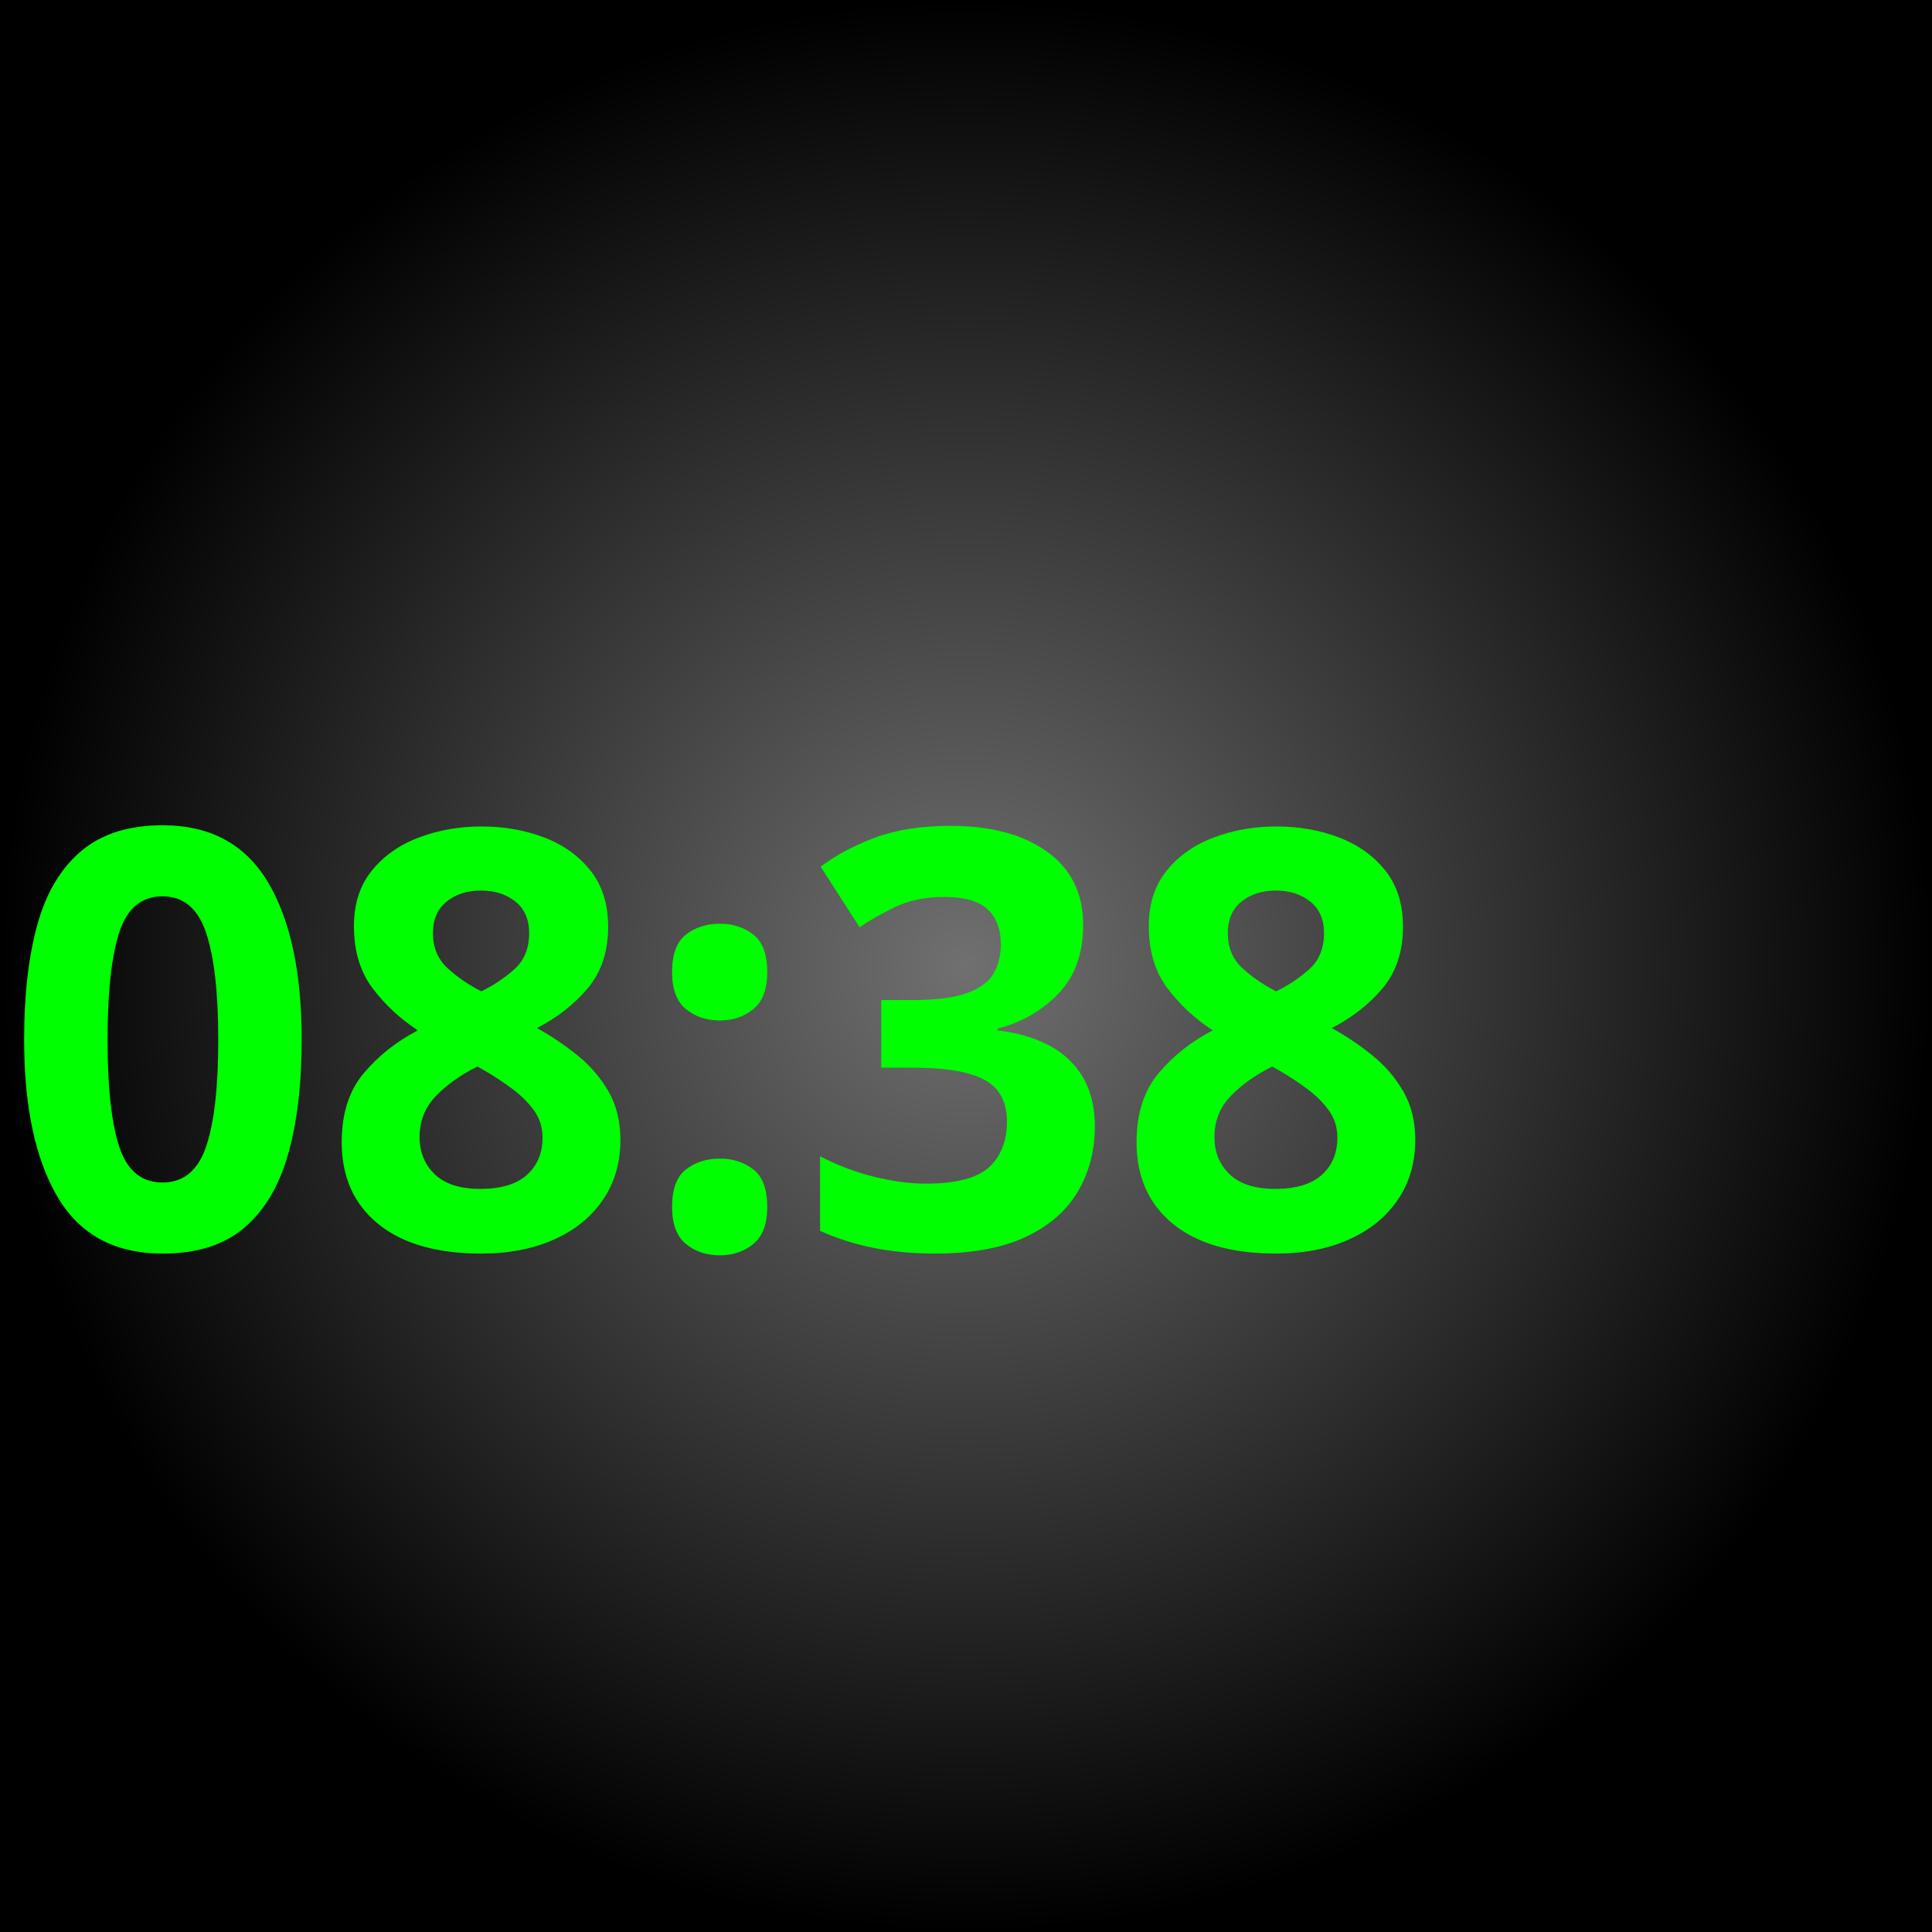
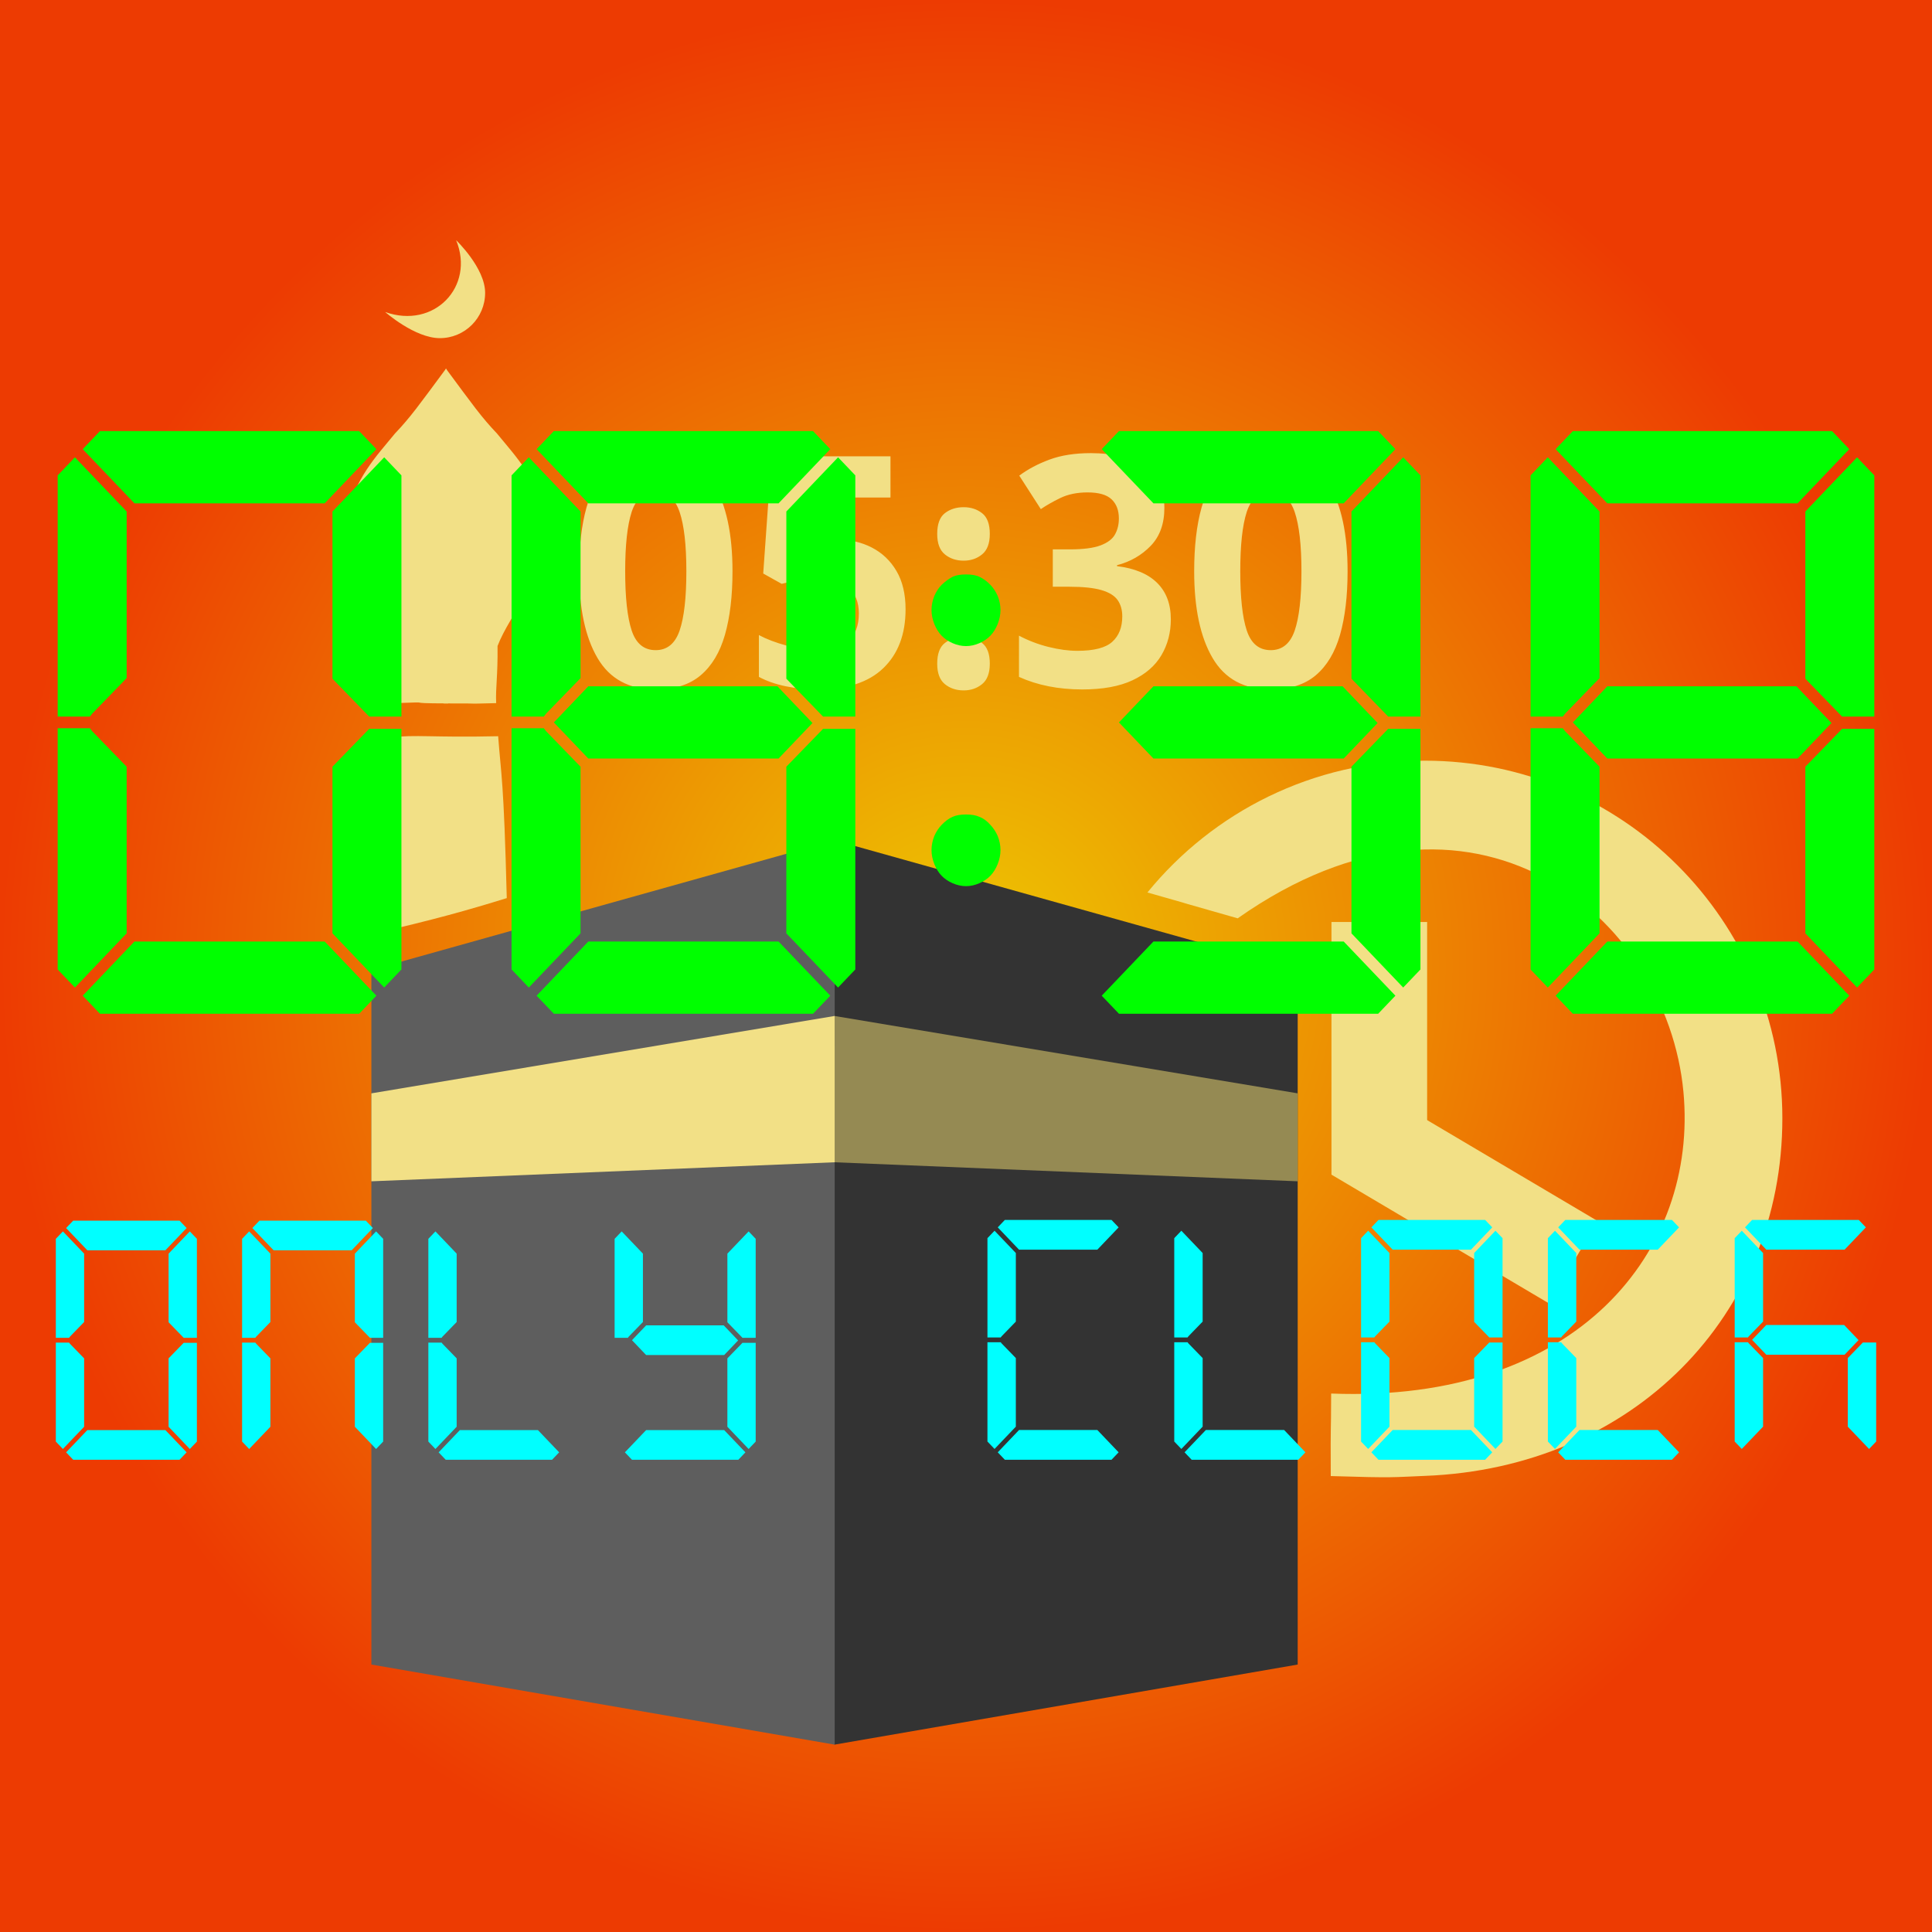
<svg xmlns="http://www.w3.org/2000/svg" xmlns:xlink="http://www.w3.org/1999/xlink" width="512" height="512" viewBox="0 0 512 512" version="1.1" id="svg1" xml:space="preserve">
  <defs id="defs1">
    <linearGradient id="linearGradient2">
      <stop style="stop-color:#707070;stop-opacity:1;" offset="0" id="stop1" />
      <stop style="stop-color:#000000;stop-opacity:1;" offset="1" id="stop2" />
    </linearGradient>
    <linearGradient id="linearGradient437">
      <stop style="stop-color:#000000;stop-opacity:1;" offset="0" id="stop437" />
      <stop style="stop-color:#000000;stop-opacity:0;" offset="1" id="stop438" />
    </linearGradient>
    <linearGradient id="linearGradient366">
      <stop style="stop-color:#edc702;stop-opacity:1;" offset="0" id="stop367" />
      <stop style="stop-color:#ed3b02;stop-opacity:1;" offset="1" id="stop366" />
    </linearGradient>
    <linearGradient id="swatch364">
      <stop style="stop-color:#000000;stop-opacity:1;" offset="0" id="stop364" />
    </linearGradient>
    <radialGradient xlink:href="#linearGradient366" id="radialGradient367" cx="64" cy="64" fx="64" fy="64" r="64" gradientUnits="userSpaceOnUse" gradientTransform="scale(4)" />
    <linearGradient xlink:href="#linearGradient437" id="linearGradient438" x1="40.093" y1="34" x2="109.146" y2="34" gradientUnits="userSpaceOnUse" />
    <radialGradient xlink:href="#linearGradient2" id="radialGradient367-6" cx="64" cy="64" fx="64" fy="64" r="64" gradientUnits="userSpaceOnUse" gradientTransform="scale(4)" />
  </defs>
-   <g id="layer3" style="display:none">
+   <g id="layer3" style="display:inline">
    <rect style="display:inline;fill:#ed3b02;fill-opacity:1;fill-rule:evenodd" id="rect1" width="512" height="512" x="0" y="0" />
    <circle style="display:inline;mix-blend-mode:normal;fill:url(#radialGradient367);fill-opacity:1;fill-rule:evenodd;stroke:none;stroke-width:5.525" id="path359" cx="256" cy="256" r="256" />
    <text xml:space="preserve" style="font-style:normal;font-variant:normal;font-weight:bold;font-stretch:normal;font-size:83.375px;font-family:'DSEG7 Classic';-inkscape-font-specification:'DSEG7 Classic, Bold';font-variant-ligatures:normal;font-variant-caps:normal;font-variant-numeric:normal;font-variant-east-asian:normal;display:inline;fill:#f2e086;fill-opacity:1;fill-rule:evenodd;stroke:none;stroke-width:3.908;stroke-opacity:1" x="154.072" y="177.686" id="text369" transform="scale(0.9770524,1.023487)">
      <tspan id="tspan369" x="154.072" y="177.686" style="font-style:normal;font-variant:normal;font-weight:bold;font-stretch:normal;font-size:83.375px;font-family:'DSEG7 Classic';-inkscape-font-specification:'DSEG7 Classic, Bold';font-variant-ligatures:normal;font-variant-caps:normal;font-variant-numeric:normal;font-variant-east-asian:normal;fill:#f2e086;fill-opacity:1;stroke:none;stroke-width:3.908;stroke-opacity:1">05:30</tspan>
    </text>
    <g id="g437" style="display:inline" transform="scale(4)">
      <path id="path432" style="display:inline;opacity:1;fill:#f2e086;fill-opacity:1;fill-rule:evenodd;stroke-width:1.225" d="m 118.086,74.089 c 0,13.085 -9.902,23.162 -23.693,23.693 -2.137,0.082 -1.882,0.147 -6.227,0.011 -0.019,-4.183 0.019,-2.218 0.026,-5.467 16.376,0.643 24.323,-9.491 23.339,-19.993 -1.092,-11.654 -13.925,-22.476 -29.531,-11.491 -7.288,-2.08 -0.253,-0.083 -5.98,-1.713 4.344,-5.329 10.961,-8.732 18.373,-8.732 13.085,0 23.693,10.608 23.693,23.693 z" />
      <g id="g436">
        <rect style="opacity:1;fill:#f2e086;fill-opacity:1;fill-rule:evenodd;stroke:none" id="rect435" width="6.338" height="16.741" x="88.213" y="61.085" />
        <rect style="display:inline;opacity:1;fill:#f2e086;fill-opacity:1;fill-rule:evenodd;stroke:none" id="rect436" width="6.338" height="16.741" x="15.697" y="-132.296" transform="rotate(120.6231)" />
      </g>
    </g>
    <g id="g428" style="display:inline" transform="scale(4)">
      <g id="g426">
-         <path id="path415" style="display:inline;fill:#333333;fill-opacity:1;fill-rule:evenodd;stroke:none;stroke-linejoin:round" d="M 85.976,110.644 V 64.626 L 55.281,55.305 V 115.224 Z" points="85.976,64.626 55.281,55.305 55.281,115.224 85.976,110.644 " transform="matrix(1,-0.02366618,0,1,-8.07e-4,1.671506)" />
+         <path id="path415" style="display:inline;fill:#333333;fill-opacity:1;fill-rule:evenodd;stroke:none;stroke-linejoin:round" d="M 85.976,64.626 55.281,55.305 V 115.224 l 30.695,-4.58 z" points="55.281,55.305 55.281,115.224 85.976,110.644 85.976,64.626 " transform="matrix(1,-0.02366618,0,1,-8.07e-4,1.671506)" />
        <path d="m 55.281,67.309 -0.001,9.694 30.695,1.261 v -5.827 z" style="display:inline;fill:#958a53;fill-opacity:1;fill-rule:evenodd;stroke:none;stroke-width:0.999;stroke-linejoin:round" id="path425" />
      </g>
      <g id="g427" transform="matrix(-1,0,0,1,110.5805,0)">
-         <path id="path426" style="display:inline;fill:#5e5e5e;fill-opacity:1;fill-rule:evenodd;stroke:none;stroke-linejoin:round" d="M 55.281,55.305 V 115.224 l 30.695,-4.58 V 64.626 Z" points="55.281,115.224 85.976,110.644 85.976,64.626 55.281,55.305 " transform="matrix(1,-0.02366618,0,1,-8.07e-4,1.671506)" />
+         <path id="path426" style="display:inline;fill:#5e5e5e;fill-opacity:1;fill-rule:evenodd;stroke:none;stroke-linejoin:round" d="m 55.281,115.224 30.695,-4.58 V 64.626 L 55.281,55.305 Z" points="85.976,110.644 85.976,64.626 55.281,55.305 55.281,115.224 " transform="matrix(1,-0.02366618,0,1,-8.07e-4,1.671506)" />
        <path d="m 55.281,67.309 -0.001,9.694 30.695,1.261 v -5.827 z" style="display:inline;fill:#f2e086;fill-opacity:1;fill-rule:evenodd;stroke:none;stroke-width:0.999;stroke-linejoin:round" id="path427" />
      </g>
    </g>
    <g id="g429" style="display:inline;fill:#f2e086;fill-opacity:1" transform="scale(4)">
      <path id="rect429" style="display:inline;opacity:1;fill:#f2e086;fill-opacity:1;fill-rule:evenodd;stroke-width:0.976" d="m 33.004,48.777 c 0.199,2.658 0.37,2.8 0.571,10.725 -2.636,0.815 -4.785,1.421 -8.86,2.359 -0.095,-4.293 0.587,-8.874 1.114,-12.998 1.744,-0.214 2.769,0.013 7.175,-0.086 z" />
      <g id="g430">
        <path id="path428" style="display:inline;opacity:1;fill:#f2e086;fill-opacity:1;fill-rule:evenodd" d="m 36.192,34.344 c -0.005,3.922 -2.411,6.295 -3.228,8.455 0.022,2.015 -0.137,2.75 -0.092,3.785 -2.703,0.066 -0.111,0.013 -3.47,0.019 0.188,-22.228 9.42e-4,-0.059 0.132,-22.194 1.806,2.436 2.334,3.197 3.395,4.315 1.321,1.612 2.578,2.882 3.264,5.62 z" />
        <path id="path429" style="opacity:1;fill:#f2e086;fill-opacity:1;fill-rule:evenodd" d="m 22.902,34.344 c 0.005,3.922 2.411,6.295 3.228,8.455 -0.022,2.015 0.162,2.757 0.092,3.785 2.944,-0.109 0.111,0.013 3.47,0.019 -0.188,-22.228 -9.42e-4,-0.059 -0.132,-22.194 -1.806,2.436 -2.334,3.197 -3.395,4.315 -1.321,1.612 -2.578,2.882 -3.264,5.62 z" />
      </g>
      <path id="path430" style="display:inline;opacity:1;fill:#f2e086;fill-opacity:1;fill-rule:evenodd;stroke-width:1.554" d="m 32.141,19.403 c 0,1.657 -1.343,3 -3,3 -1.657,0 -3.623,-1.732 -3.623,-1.732 3.243,1.156 5.96,-1.684 4.704,-4.754 0,0 1.919,1.829 1.919,3.486 z" />
    </g>
  </g>
-   <rect style="display:inline;fill:#000000;fill-opacity:1;fill-rule:evenodd" id="rect1-5" width="512" height="512" x="0" y="0" />
-   <circle style="display:inline;mix-blend-mode:normal;fill:url(#radialGradient367-6);fill-opacity:1;fill-rule:evenodd;stroke:none;stroke-width:5.525" id="path359-2" cx="256" cy="256" r="256" />
-   <text xml:space="preserve" style="display:inline;font-style:normal;font-variant:normal;font-weight:bold;font-stretch:normal;font-size:150.868px;font-family:'DSEG7 Classic';-inkscape-font-specification:'DSEG7 Classic, Bold';font-variant-ligatures:normal;font-variant-caps:normal;font-variant-numeric:normal;font-variant-east-asian:normal;fill:#00ff00;fill-opacity:1;fill-rule:evenodd;stroke:none;stroke-width:7.072;stroke-opacity:1" x="1.104" y="323.075" id="text1" transform="scale(0.9770524,1.023487)">
-     <tspan id="tspan1" x="1.104" y="323.075" style="font-style:normal;font-variant:normal;font-weight:bold;font-stretch:normal;font-size:150.868px;font-family:'DSEG7 Classic';-inkscape-font-specification:'DSEG7 Classic, Bold';font-variant-ligatures:normal;font-variant-caps:normal;font-variant-numeric:normal;font-variant-east-asian:normal;fill:#00ff00;fill-opacity:1;stroke:none;stroke-width:7.072;stroke-opacity:1">08:38</tspan>
+   <rect style="display:none;fill:#000000;fill-opacity:1;fill-rule:evenodd" id="rect1-5" width="512" height="512" x="0" y="0" />
+   <circle style="display:none;mix-blend-mode:normal;fill:url(#radialGradient367-6);fill-opacity:1;fill-rule:evenodd;stroke:none;stroke-width:5.525" id="path359-2" cx="256" cy="256" r="256" />
+   <text xml:space="preserve" style="font-style:normal;font-variant:normal;font-weight:bold;font-stretch:normal;font-size:150.868px;font-family:'DSEG7 Classic';-inkscape-font-specification:'DSEG7 Classic, Bold';font-variant-ligatures:normal;font-variant-caps:normal;font-variant-numeric:normal;font-variant-east-asian:normal;display:none;fill:#00ff00;fill-opacity:1;fill-rule:evenodd;stroke:none;stroke-width:7.072;stroke-opacity:1" x="0.709" y="262.49" id="text1" transform="scale(0.9770524,1.023487)">
+     <tspan id="tspan1" x="0.709" y="262.49" style="font-style:normal;font-variant:normal;font-weight:bold;font-stretch:normal;font-size:150.868px;font-family:'DSEG7 Classic';-inkscape-font-specification:'DSEG7 Classic, Bold';font-variant-ligatures:normal;font-variant-caps:normal;font-variant-numeric:normal;font-variant-east-asian:normal;fill:#00ff00;fill-opacity:1;stroke:none;stroke-width:7.072;stroke-opacity:1">08:38</tspan>
  </text>
+   <g id="g65">
+     <path style="font-weight:bold;font-size:150.868px;font-family:'DSEG7 Classic';-inkscape-font-specification:'DSEG7 Classic, Bold';fill:#00ff00;fill-rule:evenodd;stroke-width:7.072" d="m 501.591,257.813 -4.677,4.677 h -70.304 l -4.677,-4.677 14.031,-14.031 h 51.597 z" transform="scale(0.9770524,1.023487)" id="path65" />
+     <path style="font-weight:bold;font-size:150.868px;font-family:'DSEG7 Classic';-inkscape-font-specification:'DSEG7 Classic, Bold';fill:#00ff00;fill-rule:evenodd;stroke-width:7.072" d="m 503.703,118.411 4.677,4.677 v 62.459 h -8.75 l -0.603,-0.603 -9.354,-9.203 v -43.299 z" transform="scale(0.9770524,1.023487)" id="path64" />
+     <path style="font-weight:bold;font-size:150.868px;font-family:'DSEG7 Classic';-inkscape-font-specification:'DSEG7 Classic, Bold';fill:#00ff00;fill-rule:evenodd;stroke-width:7.072" d="m 499.026,189.319 0.603,-0.603 H 508.38 v 62.308 l -4.677,4.677 -14.031,-14.031 v -43.148 z" transform="scale(0.9770524,1.023487)" id="path63" />
+     <path style="font-weight:bold;font-size:150.868px;font-family:'DSEG7 Classic';-inkscape-font-specification:'DSEG7 Classic, Bold';fill:#00ff00;fill-rule:evenodd;stroke-width:7.072" d="m 421.933,116.299 4.677,-4.677 h 70.304 l 4.677,4.677 -14.031,14.031 h -51.597 z" transform="scale(0.9770524,1.023487)" id="path62" />
+     <path style="font-weight:bold;font-size:150.868px;font-family:'DSEG7 Classic';-inkscape-font-specification:'DSEG7 Classic, Bold';fill:#00ff00;fill-rule:evenodd;stroke-width:7.072" d="m 419.82,255.701 -4.677,-4.677 v -62.459 h 8.75 l 0.603,0.754 9.354,9.203 v 43.148 z" transform="scale(0.9770524,1.023487)" id="path61" />
+     <path style="font-weight:bold;font-size:150.868px;font-family:'DSEG7 Classic';-inkscape-font-specification:'DSEG7 Classic, Bold';fill:#00ff00;fill-rule:evenodd;stroke-width:7.072" d="m 424.497,184.793 -0.603,0.754 h -8.75 v -62.459 l 4.677,-4.677 14.031,14.031 v 43.148 z" transform="scale(0.9770524,1.023487)" id="path60" />
+     <path style="font-weight:bold;font-size:150.868px;font-family:'DSEG7 Classic';-inkscape-font-specification:'DSEG7 Classic, Bold';fill:#00ff00;fill-rule:evenodd;stroke-width:7.072" d="m 487.258,177.703 9.505,9.505 -9.203,9.203 h -51.597 l -9.354,-9.354 9.354,-9.354 z" transform="scale(0.9770524,1.023487)" id="path59" />
+     <path style="font-weight:bold;font-size:150.868px;font-family:'DSEG7 Classic';-inkscape-font-specification:'DSEG7 Classic, Bold';fill:#00ff00;fill-rule:evenodd;stroke-width:7.072" d="m 378.483,257.813 -4.677,4.677 h -70.304 l -4.677,-4.677 14.031,-14.031 h 51.597 z" transform="scale(0.9770524,1.023487)" id="path58" />
+     <path style="font-weight:bold;font-size:150.868px;font-family:'DSEG7 Classic';-inkscape-font-specification:'DSEG7 Classic, Bold';fill:#00ff00;fill-rule:evenodd;stroke-width:7.072" d="m 380.595,118.411 4.677,4.677 v 62.459 h -8.75 l -0.603,-0.603 -9.354,-9.203 v -43.299 z" transform="scale(0.9770524,1.023487)" id="path57" />
+     <path style="font-weight:bold;font-size:150.868px;font-family:'DSEG7 Classic';-inkscape-font-specification:'DSEG7 Classic, Bold';fill:#00ff00;fill-rule:evenodd;stroke-width:7.072" d="m 375.918,189.319 0.603,-0.603 h 8.75 v 62.308 l -4.677,4.677 -14.031,-14.031 v -43.148 z" transform="scale(0.9770524,1.023487)" id="path56" />
+     <path style="font-weight:bold;font-size:150.868px;font-family:'DSEG7 Classic';-inkscape-font-specification:'DSEG7 Classic, Bold';fill:#00ff00;fill-rule:evenodd;stroke-width:7.072" d="m 298.824,116.299 4.677,-4.677 h 70.304 l 4.677,4.677 -14.031,14.031 h -51.597 z" transform="scale(0.9770524,1.023487)" id="path55" />
+     <path style="font-weight:bold;font-size:150.868px;font-family:'DSEG7 Classic';-inkscape-font-specification:'DSEG7 Classic, Bold';fill:#00ff00;fill-rule:evenodd;stroke-width:7.072" d="m 364.15,177.703 9.505,9.505 -9.203,9.203 h -51.597 l -9.354,-9.354 9.354,-9.354 z" transform="scale(0.9770524,1.023487)" id="path54" />
+     <path style="font-weight:bold;font-size:150.868px;font-family:'DSEG7 Classic';-inkscape-font-specification:'DSEG7 Classic, Bold';fill:#00ff00;fill-rule:evenodd;stroke-width:7.072" d="m 270.612,216.476 q 0.754,1.81 0.754,3.621 0,1.81 -0.754,3.621 -0.754,1.81 -1.961,3.017 -1.207,1.207 -3.017,1.961 -1.81,0.754 -3.621,0.754 -1.81,0 -3.621,-0.754 -1.81,-0.754 -3.017,-1.961 -1.207,-1.207 -1.961,-3.017 -0.754,-1.81 -0.754,-3.621 0,-1.81 0.754,-3.621 0.754,-1.66 1.961,-2.866 1.509,-1.509 3.017,-2.112 1.358,-0.603 3.621,-0.603 2.263,0 3.621,0.603 1.66,0.603 3.017,2.112 1.207,1.207 1.961,2.866 z" transform="scale(0.9770524,1.023487)" id="path53" />
+     <path style="font-weight:bold;font-size:150.868px;font-family:'DSEG7 Classic';-inkscape-font-specification:'DSEG7 Classic, Bold';fill:#00ff00;fill-rule:evenodd;stroke-width:7.072" d="m 270.612,154.318 q 0.754,1.81 0.754,3.621 0,1.81 -0.754,3.621 -0.754,1.81 -1.961,3.017 -1.207,1.207 -3.017,1.961 -1.81,0.754 -3.621,0.754 -1.81,0 -3.621,-0.754 -1.81,-0.754 -3.017,-1.961 -1.207,-1.207 -1.961,-3.017 -0.754,-1.81 -0.754,-3.621 0,-1.81 0.754,-3.621 0.754,-1.66 1.961,-2.866 1.509,-1.358 3.017,-2.112 1.358,-0.603 3.621,-0.603 2.263,0 3.621,0.603 1.66,0.754 3.017,2.112 1.207,1.207 1.961,2.866 z" transform="scale(0.9770524,1.023487)" id="path52" />
+     <path style="font-weight:bold;font-size:150.868px;font-family:'DSEG7 Classic';-inkscape-font-specification:'DSEG7 Classic, Bold';fill:#00ff00;fill-rule:evenodd;stroke-width:7.072" d="m 225.201,257.813 -4.677,4.677 h -70.304 l -4.677,-4.677 14.031,-14.031 h 51.597 z" transform="scale(0.9770524,1.023487)" id="path51" />
+     <path style="font-weight:bold;font-size:150.868px;font-family:'DSEG7 Classic';-inkscape-font-specification:'DSEG7 Classic, Bold';fill:#00ff00;fill-rule:evenodd;stroke-width:7.072" d="m 227.313,118.411 4.677,4.677 v 62.459 h -8.75 l -0.603,-0.603 -9.354,-9.203 v -43.299 z" transform="scale(0.9770524,1.023487)" id="path50" />
+     <path style="font-weight:bold;font-size:150.868px;font-family:'DSEG7 Classic';-inkscape-font-specification:'DSEG7 Classic, Bold';fill:#00ff00;fill-rule:evenodd;stroke-width:7.072" d="m 222.636,189.319 0.603,-0.603 h 8.75 v 62.308 l -4.677,4.677 -14.031,-14.031 v -43.148 z" transform="scale(0.9770524,1.023487)" id="path49" />
+     <path style="font-weight:bold;font-size:150.868px;font-family:'DSEG7 Classic';-inkscape-font-specification:'DSEG7 Classic, Bold';fill:#00ff00;fill-rule:evenodd;stroke-width:7.072" d="m 145.542,116.299 4.677,-4.677 h 70.304 l 4.677,4.677 -14.031,14.031 h -51.597 z" transform="scale(0.9770524,1.023487)" id="path48" />
+     <path style="font-weight:bold;font-size:150.868px;font-family:'DSEG7 Classic';-inkscape-font-specification:'DSEG7 Classic, Bold';fill:#00ff00;fill-rule:evenodd;stroke-width:7.072" d="m 143.43,255.701 -4.677,-4.677 v -62.459 h 8.75 l 0.603,0.754 9.354,9.203 v 43.148 z" transform="scale(0.9770524,1.023487)" id="path47" />
+     <path style="font-weight:bold;font-size:150.868px;font-family:'DSEG7 Classic';-inkscape-font-specification:'DSEG7 Classic, Bold';fill:#00ff00;fill-rule:evenodd;stroke-width:7.072" d="m 148.107,184.793 -0.603,0.754 h -8.75 v -62.459 l 4.677,-4.677 14.031,14.031 v 43.148 z" transform="scale(0.9770524,1.023487)" id="path46" />
+     <path style="font-weight:bold;font-size:150.868px;font-family:'DSEG7 Classic';-inkscape-font-specification:'DSEG7 Classic, Bold';fill:#00ff00;fill-rule:evenodd;stroke-width:7.072" d="m 210.868,177.703 9.505,9.505 -9.203,9.203 h -51.597 l -9.354,-9.354 9.354,-9.354 z" transform="scale(0.9770524,1.023487)" id="path37" />
+     <path style="font-weight:bold;font-size:150.868px;font-family:'DSEG7 Classic';-inkscape-font-specification:'DSEG7 Classic, Bold';fill:#00ff00;fill-rule:evenodd;stroke-width:7.072" d="m 102.092,257.813 -4.677,4.677 H 27.111 L 22.434,257.813 36.465,243.783 h 51.597 z" transform="scale(0.9770524,1.023487)" id="path31" />
+     <path style="font-weight:bold;font-size:150.868px;font-family:'DSEG7 Classic';-inkscape-font-specification:'DSEG7 Classic, Bold';fill:#00ff00;fill-rule:evenodd;stroke-width:7.072" d="m 104.205,118.411 4.677,4.677 v 62.459 h -8.75 l -0.603,-0.603 -9.354,-9.203 v -43.299 z" transform="scale(0.9770524,1.023487)" id="path19" />
+     <path style="font-weight:bold;font-size:150.868px;font-family:'DSEG7 Classic';-inkscape-font-specification:'DSEG7 Classic, Bold';fill:#00ff00;fill-rule:evenodd;stroke-width:7.072" d="m 99.528,189.319 0.603,-0.603 h 8.75 v 62.308 l -4.677,4.677 -14.031,-14.031 v -43.148 z" transform="scale(0.9770524,1.023487)" id="path18" />
+     <path style="font-weight:bold;font-size:150.868px;font-family:'DSEG7 Classic';-inkscape-font-specification:'DSEG7 Classic, Bold';fill:#00ff00;fill-rule:evenodd;stroke-width:7.072" d="m 22.434,116.299 4.677,-4.677 H 97.415 l 4.677,4.677 -14.031,14.031 H 36.465 Z" transform="scale(0.9770524,1.023487)" id="path4" />
+     <path style="font-weight:bold;font-size:150.868px;font-family:'DSEG7 Classic';-inkscape-font-specification:'DSEG7 Classic, Bold';fill:#00ff00;fill-rule:evenodd;stroke-width:7.072" d="m 20.322,255.701 -4.677,-4.677 v -62.459 h 8.75 l 0.603,0.754 9.354,9.203 v 43.148 z" transform="scale(0.9770524,1.023487)" id="path3" />
+     <path style="font-weight:bold;font-size:150.868px;font-family:'DSEG7 Classic';-inkscape-font-specification:'DSEG7 Classic, Bold';fill:#00ff00;fill-rule:evenodd;stroke-width:7.072" d="m 24.999,184.793 -0.603,0.754 h -8.75 v -62.459 l 4.677,-4.677 14.031,14.031 v 43.148 z" transform="scale(0.9770524,1.023487)" id="text1-53" />
+   </g>
+   <g id="g46" transform="translate(-2.637552,-69.50669)">
+     <g id="g25" style="fill:#00ffff;fill-opacity:1" transform="matrix(0.4884678,0,0,0.4884678,257.1483,252.2131)">
+       <path style="font-weight:bold;font-size:127.122px;font-family:'DSEG7 Classic';-inkscape-font-specification:'DSEG7 Classic, Bold';fill:#00ffff;fill-opacity:1;fill-rule:evenodd;stroke-width:5.959" d="m 500.635,346.68 0.508,-0.508 h 7.373 v 52.501 l -3.941,3.941 -11.822,-11.822 v -36.357 z" transform="scale(0.9770525,1.023486)" id="path25" />
+       <path style="font-weight:bold;font-size:127.122px;font-family:'DSEG7 Classic';-inkscape-font-specification:'DSEG7 Classic, Bold';fill:#00ffff;fill-opacity:1;fill-rule:evenodd;stroke-width:5.959" d="m 435.676,285.153 3.941,-3.941 h 59.239 l 3.941,3.941 -11.822,11.822 H 447.498 Z" transform="scale(0.9770525,1.023486)" id="path24" />
+       <path style="font-weight:bold;font-size:127.122px;font-family:'DSEG7 Classic';-inkscape-font-specification:'DSEG7 Classic, Bold';fill:#00ffff;fill-opacity:1;fill-rule:evenodd;stroke-width:5.959" d="m 433.896,402.614 -3.941,-3.941 v -52.629 h 7.373 l 0.508,0.636 7.882,7.754 v 36.357 z" transform="scale(0.9770525,1.023486)" id="path23" />
+       <path style="font-weight:bold;font-size:127.122px;font-family:'DSEG7 Classic';-inkscape-font-specification:'DSEG7 Classic, Bold';fill:#00ffff;fill-opacity:1;fill-rule:evenodd;stroke-width:5.959" d="m 437.837,342.866 -0.508,0.636 h -7.373 v -52.629 l 3.941,-3.941 11.822,11.822 v 36.357 z" transform="scale(0.9770525,1.023486)" id="path22" />
+       <path style="font-weight:bold;font-size:127.122px;font-family:'DSEG7 Classic';-inkscape-font-specification:'DSEG7 Classic, Bold';fill:#00ffff;fill-opacity:1;fill-rule:evenodd;stroke-width:5.959" d="m 490.72,336.892 8.009,8.009 -7.754,7.754 H 447.498 l -7.882,-7.882 7.882,-7.882 z" transform="scale(0.9770525,1.023486)" id="path21" />
+       <path style="font-weight:bold;font-size:127.122px;font-family:'DSEG7 Classic';-inkscape-font-specification:'DSEG7 Classic, Bold';fill:#00ffff;fill-opacity:1;fill-rule:evenodd;stroke-width:5.959" d="m 399.065,404.393 -3.941,3.941 h -59.239 l -3.941,-3.941 11.822,-11.822 h 43.476 z" transform="scale(0.9770525,1.023486)" id="path20" />
+       <path style="font-weight:bold;font-size:127.122px;font-family:'DSEG7 Classic';-inkscape-font-specification:'DSEG7 Classic, Bold';fill:#00ffff;fill-opacity:1;fill-rule:evenodd;stroke-width:5.959" d="m 331.944,285.153 3.941,-3.941 h 59.239 l 3.941,3.941 -11.822,11.822 h -43.476 z" transform="scale(0.9770525,1.023486)" id="path17" />
+       <path style="font-weight:bold;font-size:127.122px;font-family:'DSEG7 Classic';-inkscape-font-specification:'DSEG7 Classic, Bold';fill:#00ffff;fill-opacity:1;fill-rule:evenodd;stroke-width:5.959" d="m 330.165,402.614 -3.941,-3.941 v -52.629 h 7.373 l 0.508,0.636 7.882,7.754 v 36.357 z" transform="scale(0.9770525,1.023486)" id="path16" />
+       <path style="font-weight:bold;font-size:127.122px;font-family:'DSEG7 Classic';-inkscape-font-specification:'DSEG7 Classic, Bold';fill:#00ffff;fill-opacity:1;fill-rule:evenodd;stroke-width:5.959" d="m 334.106,342.866 -0.508,0.636 H 326.224 v -52.629 l 3.941,-3.941 11.822,11.822 v 36.357 z" transform="scale(0.9770525,1.023486)" id="path15" />
+       <path style="font-weight:bold;font-size:127.122px;font-family:'DSEG7 Classic';-inkscape-font-specification:'DSEG7 Classic, Bold';fill:#00ffff;fill-opacity:1;fill-rule:evenodd;stroke-width:5.959" d="m 295.333,404.393 -3.941,3.941 h -59.239 l -3.941,-3.941 11.822,-11.822 h 43.476 z" transform="scale(0.9770525,1.023486)" id="path14" />
+       <path style="font-weight:bold;font-size:127.122px;font-family:'DSEG7 Classic';-inkscape-font-specification:'DSEG7 Classic, Bold';fill:#00ffff;fill-opacity:1;fill-rule:evenodd;stroke-width:5.959" d="m 297.113,286.933 3.941,3.941 v 52.629 h -7.373 l -0.508,-0.508 -7.882,-7.754 v -36.484 z" transform="scale(0.9770525,1.023486)" id="path13" />
+       <path style="font-weight:bold;font-size:127.122px;font-family:'DSEG7 Classic';-inkscape-font-specification:'DSEG7 Classic, Bold';fill:#00ffff;fill-opacity:1;fill-rule:evenodd;stroke-width:5.959" d="m 293.172,346.68 0.508,-0.508 h 7.373 v 52.501 l -3.941,3.941 -11.822,-11.822 v -36.357 z" transform="scale(0.9770525,1.023486)" id="path12" />
+       <path style="font-weight:bold;font-size:127.122px;font-family:'DSEG7 Classic';-inkscape-font-specification:'DSEG7 Classic, Bold';fill:#00ffff;fill-opacity:1;fill-rule:evenodd;stroke-width:5.959" d="m 228.213,285.153 3.941,-3.941 h 59.239 l 3.941,3.941 -11.822,11.822 H 240.035 Z" transform="scale(0.9770525,1.023486)" id="path11" />
+       <path style="font-weight:bold;font-size:127.122px;font-family:'DSEG7 Classic';-inkscape-font-specification:'DSEG7 Classic, Bold';fill:#00ffff;fill-opacity:1;fill-rule:evenodd;stroke-width:5.959" d="m 226.433,402.614 -3.941,-3.941 v -52.629 h 7.373 l 0.508,0.636 7.882,7.754 v 36.357 z" transform="scale(0.9770525,1.023486)" id="path10" />
+       <path style="font-weight:bold;font-size:127.122px;font-family:'DSEG7 Classic';-inkscape-font-specification:'DSEG7 Classic, Bold';fill:#00ffff;fill-opacity:1;fill-rule:evenodd;stroke-width:5.959" d="m 230.374,342.866 -0.508,0.636 h -7.373 v -52.629 l 3.941,-3.941 11.822,11.822 v 36.357 z" transform="scale(0.9770525,1.023486)" id="path9" />
+       <path style="font-weight:bold;font-size:127.122px;font-family:'DSEG7 Classic';-inkscape-font-specification:'DSEG7 Classic, Bold';fill:#00ffff;fill-opacity:1;fill-rule:evenodd;stroke-width:5.959" d="m 191.602,404.393 -3.941,3.941 h -59.239 l -3.941,-3.941 11.822,-11.822 h 43.476 z" transform="scale(0.9770525,1.023486)" id="path8" />
+       <path style="font-weight:bold;font-size:127.122px;font-family:'DSEG7 Classic';-inkscape-font-specification:'DSEG7 Classic, Bold';fill:#00ffff;fill-opacity:1;fill-rule:evenodd;stroke-width:5.959" d="m 122.702,402.614 -3.941,-3.941 v -52.629 h 7.373 l 0.508,0.636 7.882,7.754 v 36.357 z" transform="scale(0.9770525,1.023486)" id="path7" />
+       <path style="font-weight:bold;font-size:127.122px;font-family:'DSEG7 Classic';-inkscape-font-specification:'DSEG7 Classic, Bold';fill:#00ffff;fill-opacity:1;fill-rule:evenodd;stroke-width:5.959" d="m 126.642,342.866 -0.508,0.636 h -7.373 v -52.629 l 3.941,-3.941 11.822,11.822 v 36.357 z" transform="scale(0.9770525,1.023486)" id="path6" />
+       <path style="font-weight:bold;font-size:127.122px;font-family:'DSEG7 Classic';-inkscape-font-specification:'DSEG7 Classic, Bold';fill:#00ffff;fill-opacity:1;fill-rule:evenodd;stroke-width:5.959" d="m 87.87,404.393 -3.941,3.941 H 24.691 l -3.941,-3.941 11.822,-11.822 h 43.476 z" transform="scale(0.9770525,1.023486)" id="path5" />
+       <path style="font-weight:bold;font-size:127.122px;font-family:'DSEG7 Classic';-inkscape-font-specification:'DSEG7 Classic, Bold';fill:#00ffff;fill-opacity:1;fill-rule:evenodd;stroke-width:5.959" d="m 20.75,285.153 3.941,-3.941 h 59.239 l 3.941,3.941 -11.822,11.822 H 32.572 Z" transform="scale(0.9770525,1.023486)" id="path2" />
+       <path style="font-weight:bold;font-size:127.122px;font-family:'DSEG7 Classic';-inkscape-font-specification:'DSEG7 Classic, Bold';fill:#00ffff;fill-opacity:1;fill-rule:evenodd;stroke-width:5.959" d="m 18.97,402.614 -3.941,-3.941 v -52.629 h 7.373 l 0.508,0.636 7.882,7.754 v 36.357 z" transform="scale(0.9770525,1.023486)" id="path1" />
+       <path style="font-weight:bold;font-size:127.122px;font-family:'DSEG7 Classic';-inkscape-font-specification:'DSEG7 Classic, Bold';fill:#00ffff;fill-opacity:1;fill-rule:evenodd;stroke-width:5.959" d="m 22.911,342.866 -0.508,0.636 h -7.373 v -52.629 l 3.941,-3.941 11.822,11.822 v 36.357 z" transform="scale(0.9770525,1.023486)" id="text1-5" />
+     </g>
+     <g id="g45" transform="matrix(0.4103804,0,0,0.4103804,3.850685,385.2581)" style="fill:#00ffff;fill-opacity:1">
+       <path style="font-weight:bold;font-size:150.868px;font-family:'DSEG7 Classic';-inkscape-font-specification:'DSEG7 Classic, Bold';fill:#00ffff;fill-opacity:1;fill-rule:evenodd;stroke-width:7.072" d="m 489.646,164.596 -4.677,4.677 h -70.304 l -4.677,-4.677 14.031,-14.031 h 51.597 z" transform="scale(0.9770524,1.023487)" id="path45" />
+       <path style="font-weight:bold;font-size:150.868px;font-family:'DSEG7 Classic';-inkscape-font-specification:'DSEG7 Classic, Bold';fill:#00ffff;fill-opacity:1;fill-rule:evenodd;stroke-width:7.072" d="m 491.758,25.194 4.677,4.677 v 62.459 h -8.75 l -0.603,-0.603 -9.354,-9.203 V 39.224 Z" transform="scale(0.9770524,1.023487)" id="path44" />
+       <path style="font-weight:bold;font-size:150.868px;font-family:'DSEG7 Classic';-inkscape-font-specification:'DSEG7 Classic, Bold';fill:#00ffff;fill-opacity:1;fill-rule:evenodd;stroke-width:7.072" d="m 487.081,96.102 0.603,-0.603 h 8.75 v 62.308 l -4.677,4.677 -14.031,-14.031 v -43.148 z" transform="scale(0.9770524,1.023487)" id="path43" />
+       <path style="font-weight:bold;font-size:150.868px;font-family:'DSEG7 Classic';-inkscape-font-specification:'DSEG7 Classic, Bold';fill:#00ffff;fill-opacity:1;fill-rule:evenodd;stroke-width:7.072" d="m 412.552,91.576 -0.603,0.754 h -8.75 v -62.459 l 4.677,-4.677 14.031,14.031 v 43.148 z" transform="scale(0.9770524,1.023487)" id="path42" />
+       <path style="font-weight:bold;font-size:150.868px;font-family:'DSEG7 Classic';-inkscape-font-specification:'DSEG7 Classic, Bold';fill:#00ffff;fill-opacity:1;fill-rule:evenodd;stroke-width:7.072" d="m 475.313,84.485 9.505,9.505 -9.203,9.203 h -51.597 l -9.354,-9.354 9.354,-9.354 z" transform="scale(0.9770524,1.023487)" id="path41" />
+       <path style="font-weight:bold;font-size:150.868px;font-family:'DSEG7 Classic';-inkscape-font-specification:'DSEG7 Classic, Bold';fill:#00ffff;fill-opacity:1;fill-rule:evenodd;stroke-width:7.072" d="m 366.537,164.596 -4.677,4.677 h -70.304 l -4.677,-4.677 14.031,-14.031 h 51.597 z" transform="scale(0.9770524,1.023487)" id="path40" />
+       <path style="font-weight:bold;font-size:150.868px;font-family:'DSEG7 Classic';-inkscape-font-specification:'DSEG7 Classic, Bold';fill:#00ffff;fill-opacity:1;fill-rule:evenodd;stroke-width:7.072" d="m 284.767,162.483 -4.677,-4.677 V 95.347 h 8.75 l 0.603,0.754 9.354,9.203 v 43.148 z" transform="scale(0.9770524,1.023487)" id="path39" />
+       <path style="font-weight:bold;font-size:150.868px;font-family:'DSEG7 Classic';-inkscape-font-specification:'DSEG7 Classic, Bold';fill:#00ffff;fill-opacity:1;fill-rule:evenodd;stroke-width:7.072" d="m 289.444,91.576 -0.603,0.754 h -8.75 v -62.459 l 4.677,-4.677 14.031,14.031 v 43.148 z" transform="scale(0.9770524,1.023487)" id="path38" />
+       <path style="font-weight:bold;font-size:150.868px;font-family:'DSEG7 Classic';-inkscape-font-specification:'DSEG7 Classic, Bold';fill:#00ffff;fill-opacity:1;fill-rule:evenodd;stroke-width:7.072" d="m 245.541,25.194 4.677,4.677 v 62.459 h -8.75 l -0.603,-0.603 -9.354,-9.203 V 39.224 Z" transform="scale(0.9770524,1.023487)" id="path36" />
+       <path style="font-weight:bold;font-size:150.868px;font-family:'DSEG7 Classic';-inkscape-font-specification:'DSEG7 Classic, Bold';fill:#00ffff;fill-opacity:1;fill-rule:evenodd;stroke-width:7.072" d="m 240.864,96.102 0.603,-0.603 h 8.75 v 62.308 l -4.677,4.677 -14.031,-14.031 v -43.148 z" transform="scale(0.9770524,1.023487)" id="path35" />
+       <path style="font-weight:bold;font-size:150.868px;font-family:'DSEG7 Classic';-inkscape-font-specification:'DSEG7 Classic, Bold';fill:#00ffff;fill-opacity:1;fill-rule:evenodd;stroke-width:7.072" d="m 163.771,23.081 4.677,-4.677 h 70.304 l 4.677,4.677 -14.031,14.031 h -51.597 z" transform="scale(0.9770524,1.023487)" id="path34" />
+       <path style="font-weight:bold;font-size:150.868px;font-family:'DSEG7 Classic';-inkscape-font-specification:'DSEG7 Classic, Bold';fill:#00ffff;fill-opacity:1;fill-rule:evenodd;stroke-width:7.072" d="m 161.659,162.483 -4.677,-4.677 V 95.347 h 8.75 l 0.603,0.754 9.354,9.203 v 43.148 z" transform="scale(0.9770524,1.023487)" id="path33" />
+       <path style="font-weight:bold;font-size:150.868px;font-family:'DSEG7 Classic';-inkscape-font-specification:'DSEG7 Classic, Bold';fill:#00ffff;fill-opacity:1;fill-rule:evenodd;stroke-width:7.072" d="m 166.336,91.576 -0.603,0.754 h -8.75 v -62.459 l 4.677,-4.677 14.031,14.031 v 43.148 z" transform="scale(0.9770524,1.023487)" id="path32" />
+       <path style="font-weight:bold;font-size:150.868px;font-family:'DSEG7 Classic';-inkscape-font-specification:'DSEG7 Classic, Bold';fill:#00ffff;fill-opacity:1;fill-rule:evenodd;stroke-width:7.072" d="m 120.321,164.596 -4.677,4.677 H 45.339 l -4.677,-4.677 14.031,-14.031 h 51.597 z" transform="scale(0.9770524,1.023487)" id="path30" />
+       <path style="font-weight:bold;font-size:150.868px;font-family:'DSEG7 Classic';-inkscape-font-specification:'DSEG7 Classic, Bold';fill:#00ffff;fill-opacity:1;fill-rule:evenodd;stroke-width:7.072" d="m 122.433,25.194 4.677,4.677 v 62.459 h -8.75 l -0.603,-0.603 -9.354,-9.203 V 39.224 Z" transform="scale(0.9770524,1.023487)" id="path29" />
+       <path style="font-weight:bold;font-size:150.868px;font-family:'DSEG7 Classic';-inkscape-font-specification:'DSEG7 Classic, Bold';fill:#00ffff;fill-opacity:1;fill-rule:evenodd;stroke-width:7.072" d="m 117.756,96.102 0.603,-0.603 h 8.75 v 62.308 l -4.677,4.677 -14.031,-14.031 v -43.148 z" transform="scale(0.9770524,1.023487)" id="path28" />
+       <path style="font-weight:bold;font-size:150.868px;font-family:'DSEG7 Classic';-inkscape-font-specification:'DSEG7 Classic, Bold';fill:#00ffff;fill-opacity:1;fill-rule:evenodd;stroke-width:7.072" d="m 40.663,23.081 4.677,-4.677 h 70.304 l 4.677,4.677 -14.031,14.031 H 54.693 Z" transform="scale(0.9770524,1.023487)" id="path27" />
+       <path style="font-weight:bold;font-size:150.868px;font-family:'DSEG7 Classic';-inkscape-font-specification:'DSEG7 Classic, Bold';fill:#00ffff;fill-opacity:1;fill-rule:evenodd;stroke-width:7.072" d="M 38.55,162.483 33.874,157.807 V 95.347 h 8.75 l 0.603,0.754 9.354,9.203 v 43.148 z" transform="scale(0.9770524,1.023487)" id="path26" />
+       <path style="font-weight:bold;font-size:150.868px;font-family:'DSEG7 Classic';-inkscape-font-specification:'DSEG7 Classic, Bold';fill:#00ffff;fill-opacity:1;fill-rule:evenodd;stroke-width:7.072" d="m 43.227,91.576 -0.603,0.754 H 33.874 v -62.459 l 4.677,-4.677 14.031,14.031 v 43.148 z" transform="scale(0.9770524,1.023487)" id="text1-9" />
+     </g>
+   </g>
</svg>
